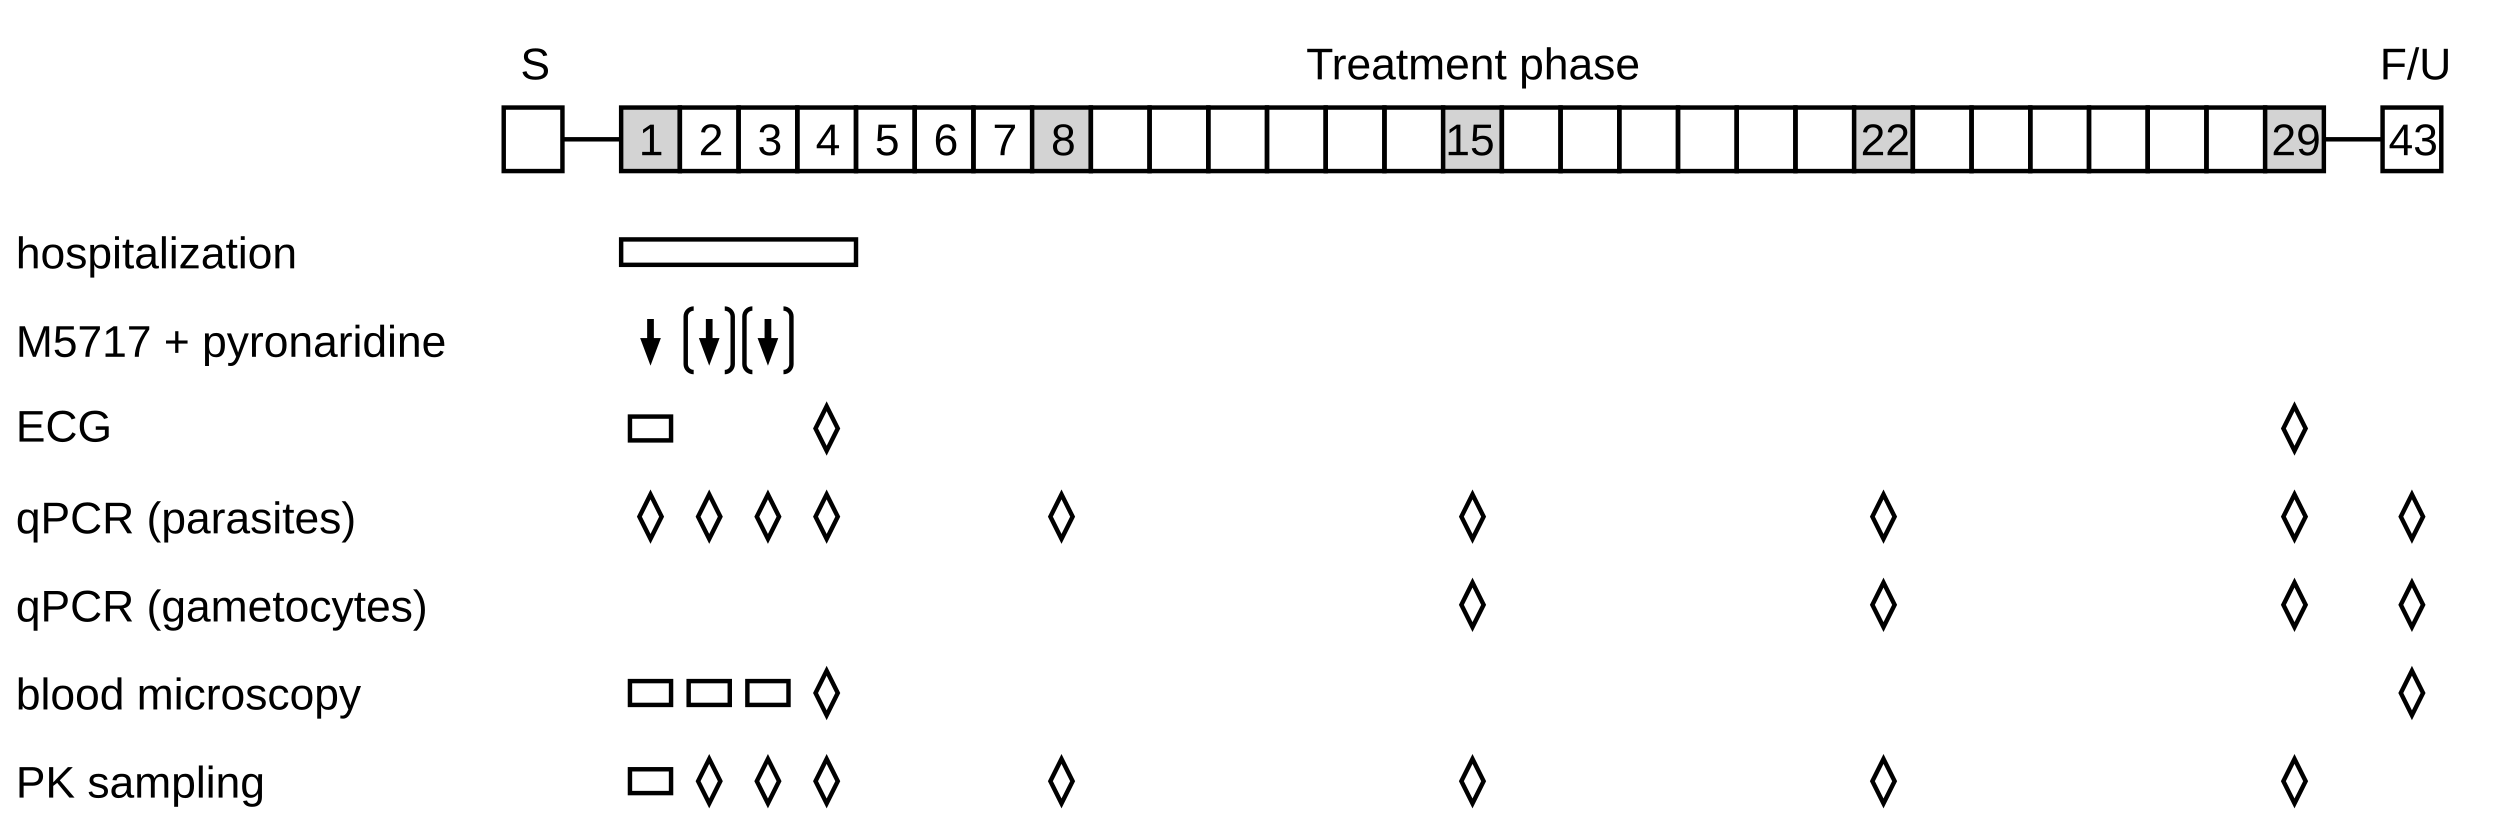
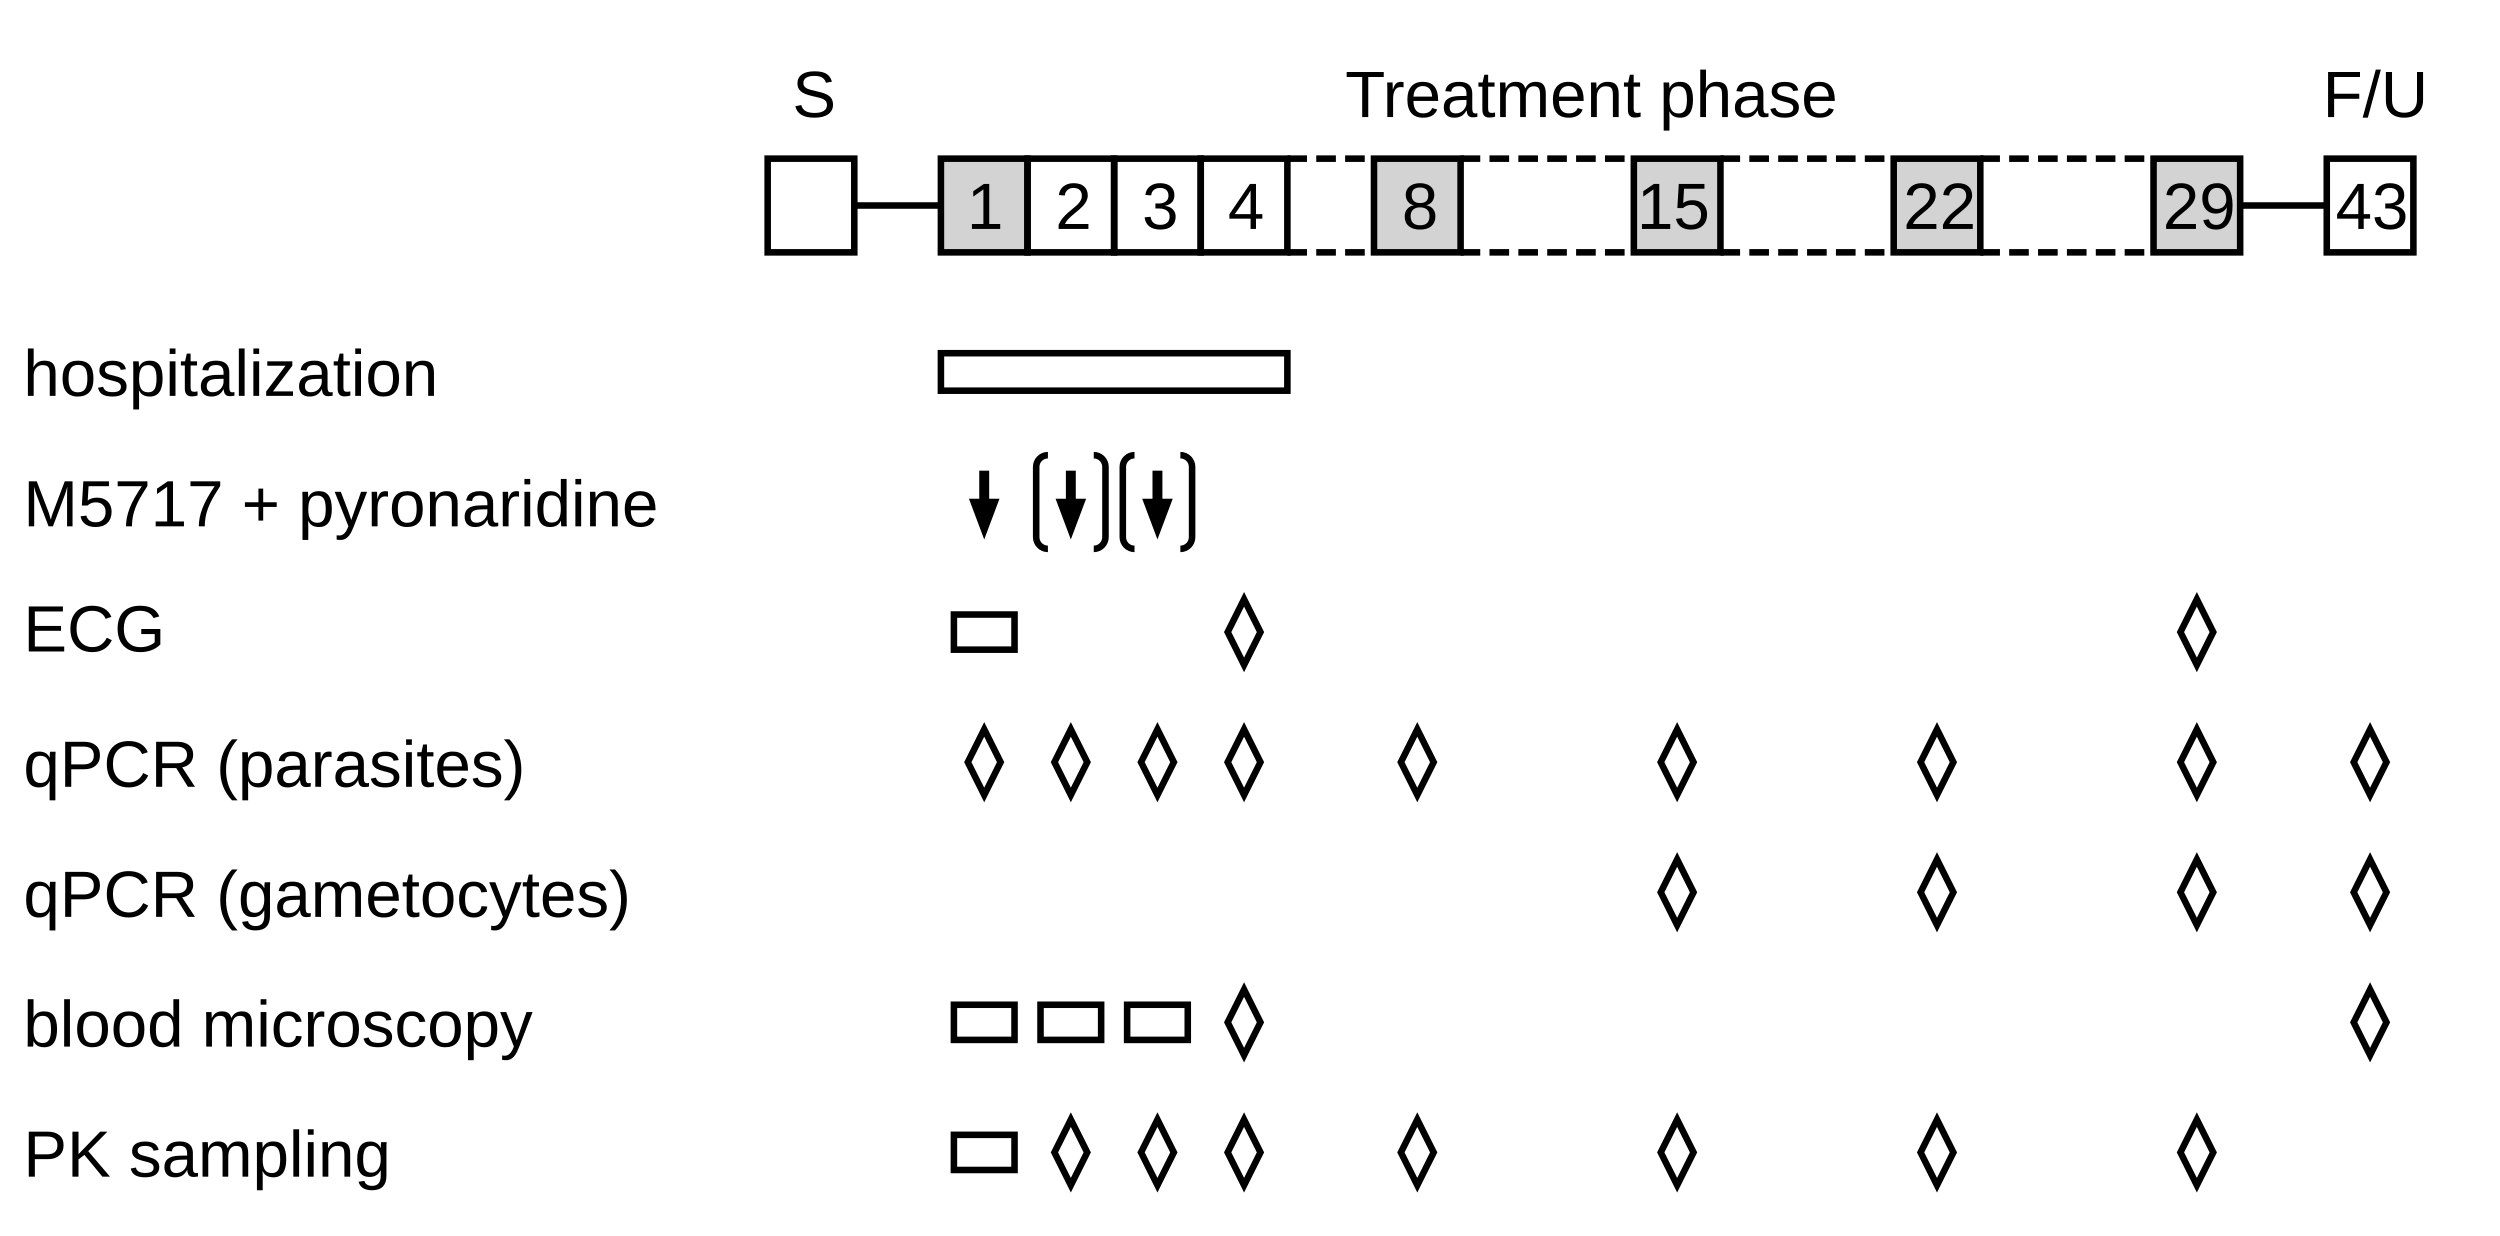
- <svg xmlns="http://www.w3.org/2000/svg" width="788.796" height="264.276">
+ <svg xmlns="http://www.w3.org/2000/svg" width="534.697" height="264.276">
  <style>text {font-family: Arial; font-size: 14px ;}</style>
-   <text x="164.207" y="25.032">S</text>
-   <text x="412.139" y="25.032">Treatment phase</text>
-   <text x="750.87" y="25.032">F/U</text>
-   <rect x="158.933" y="33.932" width="18.525" height="20.043" style="stroke:black;  stroke-width:1.4; fill:none;" />
-   <text x="168.195" y="48.964" />
-   <line x1="177.458" y1="43.953" x2="195.983" y2="43.953" style="stroke:black; stroke-width:1.4; " />
-   <rect x="195.983" y="33.932" width="18.525" height="20.043" style="stroke:black;  stroke-width:0; fill:lightgray;" />
-   <rect x="195.983" y="33.932" width="18.525" height="20.043" style="stroke:black;  stroke-width:1.4; fill:none;" />
-   <text x="201.555" y="48.964">1</text>
-   <rect x="214.509" y="33.932" width="18.525" height="20.043" style="stroke:black;  stroke-width:1.4; fill:none;" />
-   <text x="220.453" y="48.964">2</text>
-   <rect x="233.034" y="33.932" width="18.525" height="20.043" style="stroke:black;  stroke-width:1.4; fill:none;" />
-   <text x="239.016" y="48.964">3</text>
-   <rect x="251.56" y="33.932" width="18.525" height="20.043" style="stroke:black;  stroke-width:1.4; fill:none;" />
-   <text x="257.356" y="48.964">4</text>
-   <rect x="270.085" y="33.932" width="18.525" height="20.043" style="stroke:black;  stroke-width:1.4; fill:none;" />
-   <text x="276.025" y="48.964">5</text>
-   <rect x="288.61" y="33.932" width="18.525" height="20.043" style="stroke:black;  stroke-width:1.4; fill:none;" />
-   <text x="294.564" y="48.964">6</text>
-   <rect x="307.136" y="33.932" width="18.525" height="20.043" style="stroke:black;  stroke-width:1.4; fill:none;" />
-   <text x="313.155" y="48.964">7</text>
-   <rect x="325.661" y="33.932" width="18.525" height="20.043" style="stroke:black;  stroke-width:0; fill:lightgray;" />
-   <rect x="325.661" y="33.932" width="18.525" height="20.043" style="stroke:black;  stroke-width:1.4; fill:none;" />
-   <text x="331.622" y="48.964">8</text>
-   <rect x="344.187" y="33.932" width="18.525" height="20.043" style="stroke:black;  stroke-width:1.4; fill:none;" />
-   <text x="353.449" y="48.964" />
-   <rect x="362.712" y="33.932" width="18.525" height="20.043" style="stroke:black;  stroke-width:1.4; fill:none;" />
-   <text x="371.975" y="48.964" />
-   <rect x="381.237" y="33.932" width="18.525" height="20.043" style="stroke:black;  stroke-width:1.4; fill:none;" />
-   <text x="390.5" y="48.964" />
-   <rect x="399.763" y="33.932" width="18.525" height="20.043" style="stroke:black;  stroke-width:1.4; fill:none;" />
-   <text x="409.025" y="48.964" />
-   <rect x="418.288" y="33.932" width="18.525" height="20.043" style="stroke:black;  stroke-width:1.4; fill:none;" />
-   <text x="427.551" y="48.964" />
-   <rect x="436.813" y="33.932" width="18.525" height="20.043" style="stroke:black;  stroke-width:1.4; fill:none;" />
-   <text x="446.076" y="48.964" />
-   <rect x="455.339" y="33.932" width="18.525" height="20.043" style="stroke:black;  stroke-width:0; fill:lightgray;" />
-   <rect x="455.339" y="33.932" width="18.525" height="20.043" style="stroke:black;  stroke-width:1.4; fill:none;" />
-   <text x="456.012" y="48.964">15</text>
-   <rect x="473.864" y="33.932" width="18.525" height="20.043" style="stroke:black;  stroke-width:1.4; fill:none;" />
-   <text x="483.127" y="48.964" />
-   <rect x="492.39" y="33.932" width="18.525" height="20.043" style="stroke:black;  stroke-width:1.4; fill:none;" />
-   <text x="501.652" y="48.964" />
-   <rect x="510.915" y="33.932" width="18.525" height="20.043" style="stroke:black;  stroke-width:1.4; fill:none;" />
-   <text x="520.178" y="48.964" />
-   <rect x="529.44" y="33.932" width="18.525" height="20.043" style="stroke:black;  stroke-width:1.4; fill:none;" />
-   <text x="538.703" y="48.964" />
-   <rect x="547.966" y="33.932" width="18.525" height="20.043" style="stroke:black;  stroke-width:1.4; fill:none;" />
-   <text x="557.229" y="48.964" />
-   <rect x="566.491" y="33.932" width="18.525" height="20.043" style="stroke:black;  stroke-width:1.4; fill:none;" />
-   <text x="575.754" y="48.964" />
-   <rect x="585.017" y="33.932" width="18.525" height="20.043" style="stroke:black;  stroke-width:0; fill:lightgray;" />
-   <rect x="585.017" y="33.932" width="18.525" height="20.043" style="stroke:black;  stroke-width:1.4; fill:none;" />
-   <text x="587.067" y="48.964">22</text>
-   <rect x="603.542" y="33.932" width="18.525" height="20.043" style="stroke:black;  stroke-width:1.4; fill:none;" />
-   <text x="612.805" y="48.964" />
-   <rect x="622.067" y="33.932" width="18.525" height="20.043" style="stroke:black;  stroke-width:1.4; fill:none;" />
-   <text x="631.33" y="48.964" />
-   <rect x="640.593" y="33.932" width="18.525" height="20.043" style="stroke:black;  stroke-width:1.4; fill:none;" />
-   <text x="649.855" y="48.964" />
-   <rect x="659.118" y="33.932" width="18.525" height="20.043" style="stroke:black;  stroke-width:1.4; fill:none;" />
-   <text x="668.381" y="48.964" />
-   <rect x="677.644" y="33.932" width="18.525" height="20.043" style="stroke:black;  stroke-width:1.4; fill:none;" />
-   <text x="686.906" y="48.964" />
-   <rect x="696.169" y="33.932" width="18.525" height="20.043" style="stroke:black;  stroke-width:1.4; fill:none;" />
-   <text x="705.432" y="48.964" />
-   <rect x="714.694" y="33.932" width="18.525" height="20.043" style="stroke:black;  stroke-width:0; fill:lightgray;" />
-   <rect x="714.694" y="33.932" width="18.525" height="20.043" style="stroke:black;  stroke-width:1.4; fill:none;" />
-   <text x="716.684" y="48.964">29</text>
-   <line x1="733.22" y1="43.953" x2="751.745" y2="43.953" style="stroke:black; stroke-width:1.4; " />
-   <rect x="751.745" y="33.932" width="18.525" height="20.043" style="stroke:black;  stroke-width:1.4; fill:none;" />
-   <text x="753.628" y="48.964">43</text>
+   <text x="169.463" y="25.032">S</text>
+   <text x="287.718" y="25.032">Treatment phase</text>
+   <text x="496.771" y="25.032">F/U</text>
+   <rect x="164.189" y="33.932" width="18.525" height="20.043" style="stroke:black;  stroke-width:1.4; fill:none;" />
+   <text x="173.452" y="48.964" />
+   <line x1="182.715" y1="43.953" x2="201.24" y2="43.953" style="stroke:black; stroke-width:1.4; " />
+   <rect x="201.24" y="33.932" width="18.525" height="20.043" style="stroke:black;  stroke-width:0; fill:lightgray;" />
+   <rect x="201.24" y="33.932" width="18.525" height="20.043" style="stroke:black;  stroke-width:1.4; fill:none;" />
+   <text x="206.812" y="48.964">1</text>
+   <rect x="219.766" y="33.932" width="18.525" height="20.043" style="stroke:black;  stroke-width:1.4; fill:none;" />
+   <text x="225.709" y="48.964">2</text>
+   <rect x="238.291" y="33.932" width="18.525" height="20.043" style="stroke:black;  stroke-width:1.4; fill:none;" />
+   <text x="244.272" y="48.964">3</text>
+   <rect x="256.816" y="33.932" width="18.525" height="20.043" style="stroke:black;  stroke-width:1.4; fill:none;" />
+   <text x="262.613" y="48.964">4</text>
+   <line x1="275.342" y1="33.932" x2="281.517" y2="33.932" style="stroke:black; stroke-width:1.4; stroke-dasharray: 4.2 4.2" />
+   <line x1="275.342" y1="53.975" x2="281.517" y2="53.975" style="stroke:black; stroke-width:1.4; stroke-dasharray: 4.2 4.2" />
+   <line x1="281.517" y1="33.932" x2="287.692" y2="33.932" style="stroke:black; stroke-width:1.4; stroke-dasharray: 4.2 4.2" />
+   <line x1="281.517" y1="53.975" x2="287.692" y2="53.975" style="stroke:black; stroke-width:1.4; stroke-dasharray: 4.2 4.2" />
+   <line x1="287.692" y1="33.932" x2="293.867" y2="33.932" style="stroke:black; stroke-width:1.4; stroke-dasharray: 4.2 4.2" />
+   <line x1="287.692" y1="53.975" x2="293.867" y2="53.975" style="stroke:black; stroke-width:1.4; stroke-dasharray: 4.2 4.2" />
+   <rect x="293.867" y="33.932" width="18.525" height="20.043" style="stroke:black;  stroke-width:0; fill:lightgray;" />
+   <rect x="293.867" y="33.932" width="18.525" height="20.043" style="stroke:black;  stroke-width:1.4; fill:none;" />
+   <text x="299.828" y="48.964">8</text>
+   <line x1="312.393" y1="33.932" x2="318.568" y2="33.932" style="stroke:black; stroke-width:1.4; stroke-dasharray: 4.2 4.2" />
+   <line x1="312.393" y1="53.975" x2="318.568" y2="53.975" style="stroke:black; stroke-width:1.4; stroke-dasharray: 4.2 4.2" />
+   <text x="315.48" y="48.964" />
+   <line x1="318.568" y1="33.932" x2="324.743" y2="33.932" style="stroke:black; stroke-width:1.4; stroke-dasharray: 4.2 4.2" />
+   <line x1="318.568" y1="53.975" x2="324.743" y2="53.975" style="stroke:black; stroke-width:1.4; stroke-dasharray: 4.2 4.2" />
+   <text x="321.655" y="48.964" />
+   <line x1="324.743" y1="33.932" x2="330.918" y2="33.932" style="stroke:black; stroke-width:1.4; stroke-dasharray: 4.2 4.2" />
+   <line x1="324.743" y1="53.975" x2="330.918" y2="53.975" style="stroke:black; stroke-width:1.4; stroke-dasharray: 4.2 4.2" />
+   <text x="327.83" y="48.964" />
+   <line x1="330.918" y1="33.932" x2="337.093" y2="33.932" style="stroke:black; stroke-width:1.4; stroke-dasharray: 4.2 4.2" />
+   <line x1="330.918" y1="53.975" x2="337.093" y2="53.975" style="stroke:black; stroke-width:1.4; stroke-dasharray: 4.2 4.2" />
+   <text x="334.006" y="48.964" />
+   <line x1="337.093" y1="33.932" x2="343.268" y2="33.932" style="stroke:black; stroke-width:1.4; stroke-dasharray: 4.2 4.2" />
+   <line x1="337.093" y1="53.975" x2="343.268" y2="53.975" style="stroke:black; stroke-width:1.4; stroke-dasharray: 4.2 4.2" />
+   <text x="340.181" y="48.964" />
+   <line x1="343.268" y1="33.932" x2="349.443" y2="33.932" style="stroke:black; stroke-width:1.4; stroke-dasharray: 4.2 4.2" />
+   <line x1="343.268" y1="53.975" x2="349.443" y2="53.975" style="stroke:black; stroke-width:1.4; stroke-dasharray: 4.2 4.2" />
+   <text x="346.356" y="48.964" />
+   <rect x="349.443" y="33.932" width="18.525" height="20.043" style="stroke:black;  stroke-width:0; fill:lightgray;" />
+   <rect x="349.443" y="33.932" width="18.525" height="20.043" style="stroke:black;  stroke-width:1.4; fill:none;" />
+   <text x="350.117" y="48.964">15</text>
+   <line x1="367.969" y1="33.932" x2="374.144" y2="33.932" style="stroke:black; stroke-width:1.4; stroke-dasharray: 4.2 4.2" />
+   <line x1="367.969" y1="53.975" x2="374.144" y2="53.975" style="stroke:black; stroke-width:1.4; stroke-dasharray: 4.2 4.2" />
+   <text x="371.056" y="48.964" />
+   <line x1="374.144" y1="33.932" x2="380.319" y2="33.932" style="stroke:black; stroke-width:1.4; stroke-dasharray: 4.2 4.2" />
+   <line x1="374.144" y1="53.975" x2="380.319" y2="53.975" style="stroke:black; stroke-width:1.4; stroke-dasharray: 4.2 4.2" />
+   <text x="377.231" y="48.964" />
+   <line x1="380.319" y1="33.932" x2="386.494" y2="33.932" style="stroke:black; stroke-width:1.4; stroke-dasharray: 4.2 4.2" />
+   <line x1="380.319" y1="53.975" x2="386.494" y2="53.975" style="stroke:black; stroke-width:1.4; stroke-dasharray: 4.2 4.2" />
+   <text x="383.407" y="48.964" />
+   <line x1="386.494" y1="33.932" x2="392.669" y2="33.932" style="stroke:black; stroke-width:1.4; stroke-dasharray: 4.2 4.2" />
+   <line x1="386.494" y1="53.975" x2="392.669" y2="53.975" style="stroke:black; stroke-width:1.4; stroke-dasharray: 4.2 4.2" />
+   <text x="389.582" y="48.964" />
+   <line x1="392.669" y1="33.932" x2="398.844" y2="33.932" style="stroke:black; stroke-width:1.4; stroke-dasharray: 4.2 4.2" />
+   <line x1="392.669" y1="53.975" x2="398.844" y2="53.975" style="stroke:black; stroke-width:1.4; stroke-dasharray: 4.2 4.2" />
+   <text x="395.757" y="48.964" />
+   <line x1="398.844" y1="33.932" x2="405.02" y2="33.932" style="stroke:black; stroke-width:1.4; stroke-dasharray: 4.2 4.2" />
+   <line x1="398.844" y1="53.975" x2="405.02" y2="53.975" style="stroke:black; stroke-width:1.4; stroke-dasharray: 4.2 4.2" />
+   <text x="401.932" y="48.964" />
+   <rect x="405.02" y="33.932" width="18.525" height="20.043" style="stroke:black;  stroke-width:0; fill:lightgray;" />
+   <rect x="405.02" y="33.932" width="18.525" height="20.043" style="stroke:black;  stroke-width:1.4; fill:none;" />
+   <text x="407.07" y="48.964">22</text>
+   <line x1="423.545" y1="33.932" x2="429.72" y2="33.932" style="stroke:black; stroke-width:1.4; stroke-dasharray: 4.2 4.2" />
+   <line x1="423.545" y1="53.975" x2="429.72" y2="53.975" style="stroke:black; stroke-width:1.4; stroke-dasharray: 4.2 4.2" />
+   <text x="426.632" y="48.964" />
+   <line x1="429.72" y1="33.932" x2="435.895" y2="33.932" style="stroke:black; stroke-width:1.4; stroke-dasharray: 4.2 4.2" />
+   <line x1="429.72" y1="53.975" x2="435.895" y2="53.975" style="stroke:black; stroke-width:1.4; stroke-dasharray: 4.2 4.2" />
+   <text x="432.808" y="48.964" />
+   <line x1="435.895" y1="33.932" x2="442.07" y2="33.932" style="stroke:black; stroke-width:1.4; stroke-dasharray: 4.2 4.2" />
+   <line x1="435.895" y1="53.975" x2="442.07" y2="53.975" style="stroke:black; stroke-width:1.4; stroke-dasharray: 4.2 4.2" />
+   <text x="438.983" y="48.964" />
+   <line x1="442.07" y1="33.932" x2="448.245" y2="33.932" style="stroke:black; stroke-width:1.4; stroke-dasharray: 4.2 4.2" />
+   <line x1="442.07" y1="53.975" x2="448.245" y2="53.975" style="stroke:black; stroke-width:1.4; stroke-dasharray: 4.2 4.2" />
+   <text x="445.158" y="48.964" />
+   <line x1="448.245" y1="33.932" x2="454.421" y2="33.932" style="stroke:black; stroke-width:1.4; stroke-dasharray: 4.2 4.2" />
+   <line x1="448.245" y1="53.975" x2="454.421" y2="53.975" style="stroke:black; stroke-width:1.4; stroke-dasharray: 4.2 4.2" />
+   <text x="451.333" y="48.964" />
+   <line x1="454.421" y1="33.932" x2="460.596" y2="33.932" style="stroke:black; stroke-width:1.4; stroke-dasharray: 4.2 4.2" />
+   <line x1="454.421" y1="53.975" x2="460.596" y2="53.975" style="stroke:black; stroke-width:1.4; stroke-dasharray: 4.2 4.2" />
+   <text x="457.508" y="48.964" />
+   <rect x="460.596" y="33.932" width="18.525" height="20.043" style="stroke:black;  stroke-width:0; fill:lightgray;" />
+   <rect x="460.596" y="33.932" width="18.525" height="20.043" style="stroke:black;  stroke-width:1.4; fill:none;" />
+   <text x="462.585" y="48.964">29</text>
+   <line x1="479.121" y1="43.953" x2="497.646" y2="43.953" style="stroke:black; stroke-width:1.4; " />
+   <rect x="497.646" y="33.932" width="18.525" height="20.043" style="stroke:black;  stroke-width:1.4; fill:none;" />
+   <text x="499.53" y="48.964">43</text>
  <text x="5" y="84.673">hospitalization</text>
-   <rect x="195.983" y="75.543" width="74.102" height="8.017" style="stroke:black;  stroke-width:1.4; fill:none;" />
+   <rect x="201.24" y="75.543" width="74.102" height="8.017" style="stroke:black;  stroke-width:1.4; fill:none;" />
  <text x="5" y="112.576">M5717 + pyronaridine</text>
-   <path d="M204.885, 107.373 L204.885, 101.36 L205.607, 101.36 L205.607, 107.373 L207.501, 107.373 L205.246, 113.386 L202.991, 107.373 L204.885, 107.373 Z" style="stroke: black; fill: black; stroke-width:1.4; " />
-   <path d="M223.411, 107.373 L223.411, 101.36 L224.132, 101.36 L224.132, 107.373 L226.026, 107.373 L223.771, 113.386 L221.517, 107.373 L223.411, 107.373 Z" style="stroke: black; fill: black; stroke-width:1.4; " />
-   <path d="M218.867, 97.351 A2.505, 2.505 0 0,0 216.361, 99.856L216.361, 114.889 A2.505, 2.505 0 0,0 218.867 117.394" style="stroke: black; stroke-width:1.4; fill:none" />
-   <path d="M228.676, 97.351 A2.505, 2.505 0 0,1 231.182, 99.856L231.182, 114.889 A2.505, 2.505 0 0,1 228.676 117.394" style="stroke: black; stroke-width:1.4; fill:none" />
-   <path d="M241.936, 107.373 L241.936, 101.36 L242.658, 101.36 L242.658, 107.373 L244.552, 107.373 L242.297, 113.386 L240.042, 107.373 L241.936, 107.373 Z" style="stroke: black; fill: black; stroke-width:1.4; " />
-   <path d="M237.392, 97.351 A2.505, 2.505 0 0,0 234.887, 99.856L234.887, 114.889 A2.505, 2.505 0 0,0 237.392 117.394" style="stroke: black; stroke-width:1.4; fill:none" />
-   <path d="M247.202, 97.351 A2.505, 2.505 0 0,1 249.707, 99.856L249.707, 114.889 A2.505, 2.505 0 0,1 247.202 117.394" style="stroke: black; stroke-width:1.4; fill:none" />
+   <path d="M210.142, 107.373 L210.142, 101.36 L210.864, 101.36 L210.864, 107.373 L212.758, 107.373 L210.503, 113.386 L208.248, 107.373 L210.142, 107.373 Z" style="stroke: black; fill: black; stroke-width:1.4; " />
+   <path d="M228.668, 107.373 L228.668, 101.36 L229.389, 101.36 L229.389, 107.373 L231.283, 107.373 L229.028, 113.386 L226.773, 107.373 L228.668, 107.373 Z" style="stroke: black; fill: black; stroke-width:1.4; " />
+   <path d="M224.124, 97.351 A2.505, 2.505 0 0,0 221.618, 99.856L221.618, 114.889 A2.505, 2.505 0 0,0 224.124 117.394" style="stroke: black; stroke-width:1.4; fill:none" />
+   <path d="M233.933, 97.351 A2.505, 2.505 0 0,1 236.438, 99.856L236.438, 114.889 A2.505, 2.505 0 0,1 233.933 117.394" style="stroke: black; stroke-width:1.4; fill:none" />
+   <path d="M247.193, 107.373 L247.193, 101.36 L247.914, 101.36 L247.914, 107.373 L249.809, 107.373 L247.554, 113.386 L245.299, 107.373 L247.193, 107.373 Z" style="stroke: black; fill: black; stroke-width:1.4; " />
+   <path d="M242.649, 97.351 A2.505, 2.505 0 0,0 240.144, 99.856L240.144, 114.889 A2.505, 2.505 0 0,0 242.649 117.394" style="stroke: black; stroke-width:1.4; fill:none" />
+   <path d="M252.458, 97.351 A2.505, 2.505 0 0,1 254.964, 99.856L254.964, 114.889 A2.505, 2.505 0 0,1 252.458 117.394" style="stroke: black; stroke-width:1.4; fill:none" />
  <text x="5" y="139.339">ECG</text>
-   <path d="M198.762, 138.951 L198.762, 131.435 L211.73, 131.435 L211.73, 138.951 L198.762, 138.951 Z" style="stroke: black; fill: none; stroke-width:1.4; " />
-   <path d="M257.315, 135.193 L260.822, 128.178 L264.33, 135.193 L260.822, 142.208 L257.315, 135.193 Z" style="stroke: black; fill: none; stroke-width:1.4; " />
-   <path d="M720.45, 135.193 L723.957, 128.178 L727.465, 135.193 L723.957, 142.208 L720.45, 135.193 Z" style="stroke: black; fill: none; stroke-width:1.4; " />
+   <path d="M204.019, 138.951 L204.019, 131.435 L216.987, 131.435 L216.987, 138.951 L204.019, 138.951 Z" style="stroke: black; fill: none; stroke-width:1.4; " />
+   <path d="M262.572, 135.193 L266.079, 128.178 L269.587, 135.193 L266.079, 142.208 L262.572, 135.193 Z" style="stroke: black; fill: none; stroke-width:1.4; " />
+   <path d="M466.351, 135.193 L469.858, 128.178 L473.366, 135.193 L469.858, 142.208 L466.351, 135.193 Z" style="stroke: black; fill: none; stroke-width:1.4; " />
  <text x="5" y="168.27">qPCR (parasites)</text>
-   <path d="M201.739, 163.014 L205.246, 155.999 L208.754, 163.014 L205.246, 170.029 L201.739, 163.014 Z" style="stroke: black; fill: none; stroke-width:1.4; " />
-   <path d="M220.264, 163.014 L223.771, 155.999 L227.279, 163.014 L223.771, 170.029 L220.264, 163.014 Z" style="stroke: black; fill: none; stroke-width:1.4; " />
-   <path d="M238.789, 163.014 L242.297, 155.999 L245.804, 163.014 L242.297, 170.029 L238.789, 163.014 Z" style="stroke: black; fill: none; stroke-width:1.4; " />
-   <path d="M257.315, 163.014 L260.822, 155.999 L264.33, 163.014 L260.822, 170.029 L257.315, 163.014 Z" style="stroke: black; fill: none; stroke-width:1.4; " />
-   <path d="M331.416, 163.014 L334.924, 155.999 L338.431, 163.014 L334.924, 170.029 L331.416, 163.014 Z" style="stroke: black; fill: none; stroke-width:1.4; " />
-   <path d="M461.094, 163.014 L464.602, 155.999 L468.109, 163.014 L464.602, 170.029 L461.094, 163.014 Z" style="stroke: black; fill: none; stroke-width:1.4; " />
-   <path d="M590.772, 163.014 L594.279, 155.999 L597.787, 163.014 L594.279, 170.029 L590.772, 163.014 Z" style="stroke: black; fill: none; stroke-width:1.4; " />
-   <path d="M720.45, 163.014 L723.957, 155.999 L727.465, 163.014 L723.957, 170.029 L720.45, 163.014 Z" style="stroke: black; fill: none; stroke-width:1.4; " />
-   <path d="M757.5, 163.014 L761.008, 155.999 L764.515, 163.014 L761.008, 170.029 L757.5, 163.014 Z" style="stroke: black; fill: none; stroke-width:1.4; " />
+   <path d="M206.995, 163.014 L210.503, 155.999 L214.01, 163.014 L210.503, 170.029 L206.995, 163.014 Z" style="stroke: black; fill: none; stroke-width:1.4; " />
+   <path d="M225.521, 163.014 L229.028, 155.999 L232.536, 163.014 L229.028, 170.029 L225.521, 163.014 Z" style="stroke: black; fill: none; stroke-width:1.4; " />
+   <path d="M244.046, 163.014 L247.554, 155.999 L251.061, 163.014 L247.554, 170.029 L244.046, 163.014 Z" style="stroke: black; fill: none; stroke-width:1.4; " />
+   <path d="M262.572, 163.014 L266.079, 155.999 L269.587, 163.014 L266.079, 170.029 L262.572, 163.014 Z" style="stroke: black; fill: none; stroke-width:1.4; " />
+   <path d="M299.622, 163.014 L303.13, 155.999 L306.637, 163.014 L303.13, 170.029 L299.622, 163.014 Z" style="stroke: black; fill: none; stroke-width:1.4; " />
+   <path d="M355.199, 163.014 L358.706, 155.999 L362.214, 163.014 L358.706, 170.029 L355.199, 163.014 Z" style="stroke: black; fill: none; stroke-width:1.4; " />
+   <path d="M410.775, 163.014 L414.282, 155.999 L417.79, 163.014 L414.282, 170.029 L410.775, 163.014 Z" style="stroke: black; fill: none; stroke-width:1.4; " />
+   <path d="M466.351, 163.014 L469.858, 155.999 L473.366, 163.014 L469.858, 170.029 L466.351, 163.014 Z" style="stroke: black; fill: none; stroke-width:1.4; " />
+   <path d="M503.402, 163.014 L506.909, 155.999 L510.417, 163.014 L506.909, 170.029 L503.402, 163.014 Z" style="stroke: black; fill: none; stroke-width:1.4; " />
  <text x="5" y="196.09">qPCR (gametocytes)</text>
-   <path d="M461.094, 190.835 L464.602, 183.82 L468.109, 190.835 L464.602, 197.85 L461.094, 190.835 Z" style="stroke: black; fill: none; stroke-width:1.4; " />
-   <path d="M590.772, 190.835 L594.279, 183.82 L597.787, 190.835 L594.279, 197.85 L590.772, 190.835 Z" style="stroke: black; fill: none; stroke-width:1.4; " />
-   <path d="M720.45, 190.835 L723.957, 183.82 L727.465, 190.835 L723.957, 197.85 L720.45, 190.835 Z" style="stroke: black; fill: none; stroke-width:1.4; " />
-   <path d="M757.5, 190.835 L761.008, 183.82 L764.515, 190.835 L761.008, 197.85 L757.5, 190.835 Z" style="stroke: black; fill: none; stroke-width:1.4; " />
+   <path d="M355.199, 190.835 L358.706, 183.82 L362.214, 190.835 L358.706, 197.85 L355.199, 190.835 Z" style="stroke: black; fill: none; stroke-width:1.4; " />
+   <path d="M410.775, 190.835 L414.282, 183.82 L417.79, 190.835 L414.282, 197.85 L410.775, 190.835 Z" style="stroke: black; fill: none; stroke-width:1.4; " />
+   <path d="M466.351, 190.835 L469.858, 183.82 L473.366, 190.835 L469.858, 197.85 L466.351, 190.835 Z" style="stroke: black; fill: none; stroke-width:1.4; " />
+   <path d="M503.402, 190.835 L506.909, 183.82 L510.417, 190.835 L506.909, 197.85 L503.402, 190.835 Z" style="stroke: black; fill: none; stroke-width:1.4; " />
  <text x="5" y="223.843">blood microscopy</text>
-   <path d="M198.762, 222.414 L198.762, 214.898 L211.73, 214.898 L211.73, 222.414 L198.762, 222.414 Z" style="stroke: black; fill: none; stroke-width:1.4; " />
-   <path d="M217.288, 222.414 L217.288, 214.898 L230.255, 214.898 L230.255, 222.414 L217.288, 222.414 Z" style="stroke: black; fill: none; stroke-width:1.4; " />
-   <path d="M235.813, 222.414 L235.813, 214.898 L248.781, 214.898 L248.781, 222.414 L235.813, 222.414 Z" style="stroke: black; fill: none; stroke-width:1.4; " />
-   <path d="M257.315, 218.656 L260.822, 211.641 L264.33, 218.656 L260.822, 225.671 L257.315, 218.656 Z" style="stroke: black; fill: none; stroke-width:1.4; " />
-   <path d="M757.5, 218.656 L761.008, 211.641 L764.515, 218.656 L761.008, 225.671 L757.5, 218.656 Z" style="stroke: black; fill: none; stroke-width:1.4; " />
+   <path d="M204.019, 222.414 L204.019, 214.898 L216.987, 214.898 L216.987, 222.414 L204.019, 222.414 Z" style="stroke: black; fill: none; stroke-width:1.4; " />
+   <path d="M222.544, 222.414 L222.544, 214.898 L235.512, 214.898 L235.512, 222.414 L222.544, 222.414 Z" style="stroke: black; fill: none; stroke-width:1.4; " />
+   <path d="M241.07, 222.414 L241.07, 214.898 L254.038, 214.898 L254.038, 222.414 L241.07, 222.414 Z" style="stroke: black; fill: none; stroke-width:1.4; " />
+   <path d="M262.572, 218.656 L266.079, 211.641 L269.587, 218.656 L266.079, 225.671 L262.572, 218.656 Z" style="stroke: black; fill: none; stroke-width:1.4; " />
+   <path d="M503.402, 218.656 L506.909, 211.641 L510.417, 218.656 L506.909, 225.671 L503.402, 218.656 Z" style="stroke: black; fill: none; stroke-width:1.4; " />
  <text x="5" y="251.663">PK sampling</text>
-   <path d="M198.762, 250.234 L198.762, 242.718 L211.73, 242.718 L211.73, 250.234 L198.762, 250.234 Z" style="stroke: black; fill: none; stroke-width:1.4; " />
-   <path d="M220.264, 246.476 L223.771, 239.461 L227.279, 246.476 L223.771, 253.491 L220.264, 246.476 Z" style="stroke: black; fill: none; stroke-width:1.4; " />
-   <path d="M238.789, 246.476 L242.297, 239.461 L245.804, 246.476 L242.297, 253.491 L238.789, 246.476 Z" style="stroke: black; fill: none; stroke-width:1.4; " />
-   <path d="M257.315, 246.476 L260.822, 239.461 L264.33, 246.476 L260.822, 253.491 L257.315, 246.476 Z" style="stroke: black; fill: none; stroke-width:1.4; " />
-   <path d="M331.416, 246.476 L334.924, 239.461 L338.431, 246.476 L334.924, 253.491 L331.416, 246.476 Z" style="stroke: black; fill: none; stroke-width:1.4; " />
-   <path d="M461.094, 246.476 L464.602, 239.461 L468.109, 246.476 L464.602, 253.491 L461.094, 246.476 Z" style="stroke: black; fill: none; stroke-width:1.4; " />
-   <path d="M590.772, 246.476 L594.279, 239.461 L597.787, 246.476 L594.279, 253.491 L590.772, 246.476 Z" style="stroke: black; fill: none; stroke-width:1.4; " />
-   <path d="M720.45, 246.476 L723.957, 239.461 L727.465, 246.476 L723.957, 253.491 L720.45, 246.476 Z" style="stroke: black; fill: none; stroke-width:1.4; " />
+   <path d="M204.019, 250.234 L204.019, 242.718 L216.987, 242.718 L216.987, 250.234 L204.019, 250.234 Z" style="stroke: black; fill: none; stroke-width:1.4; " />
+   <path d="M225.521, 246.476 L229.028, 239.461 L232.536, 246.476 L229.028, 253.491 L225.521, 246.476 Z" style="stroke: black; fill: none; stroke-width:1.4; " />
+   <path d="M244.046, 246.476 L247.554, 239.461 L251.061, 246.476 L247.554, 253.491 L244.046, 246.476 Z" style="stroke: black; fill: none; stroke-width:1.4; " />
+   <path d="M262.572, 246.476 L266.079, 239.461 L269.587, 246.476 L266.079, 253.491 L262.572, 246.476 Z" style="stroke: black; fill: none; stroke-width:1.4; " />
+   <path d="M299.622, 246.476 L303.13, 239.461 L306.637, 246.476 L303.13, 253.491 L299.622, 246.476 Z" style="stroke: black; fill: none; stroke-width:1.4; " />
+   <path d="M355.199, 246.476 L358.706, 239.461 L362.214, 246.476 L358.706, 253.491 L355.199, 246.476 Z" style="stroke: black; fill: none; stroke-width:1.4; " />
+   <path d="M410.775, 246.476 L414.282, 239.461 L417.79, 246.476 L414.282, 253.491 L410.775, 246.476 Z" style="stroke: black; fill: none; stroke-width:1.4; " />
+   <path d="M466.351, 246.476 L469.858, 239.461 L473.366, 246.476 L469.858, 253.491 L466.351, 246.476 Z" style="stroke: black; fill: none; stroke-width:1.4; " />
</svg>
